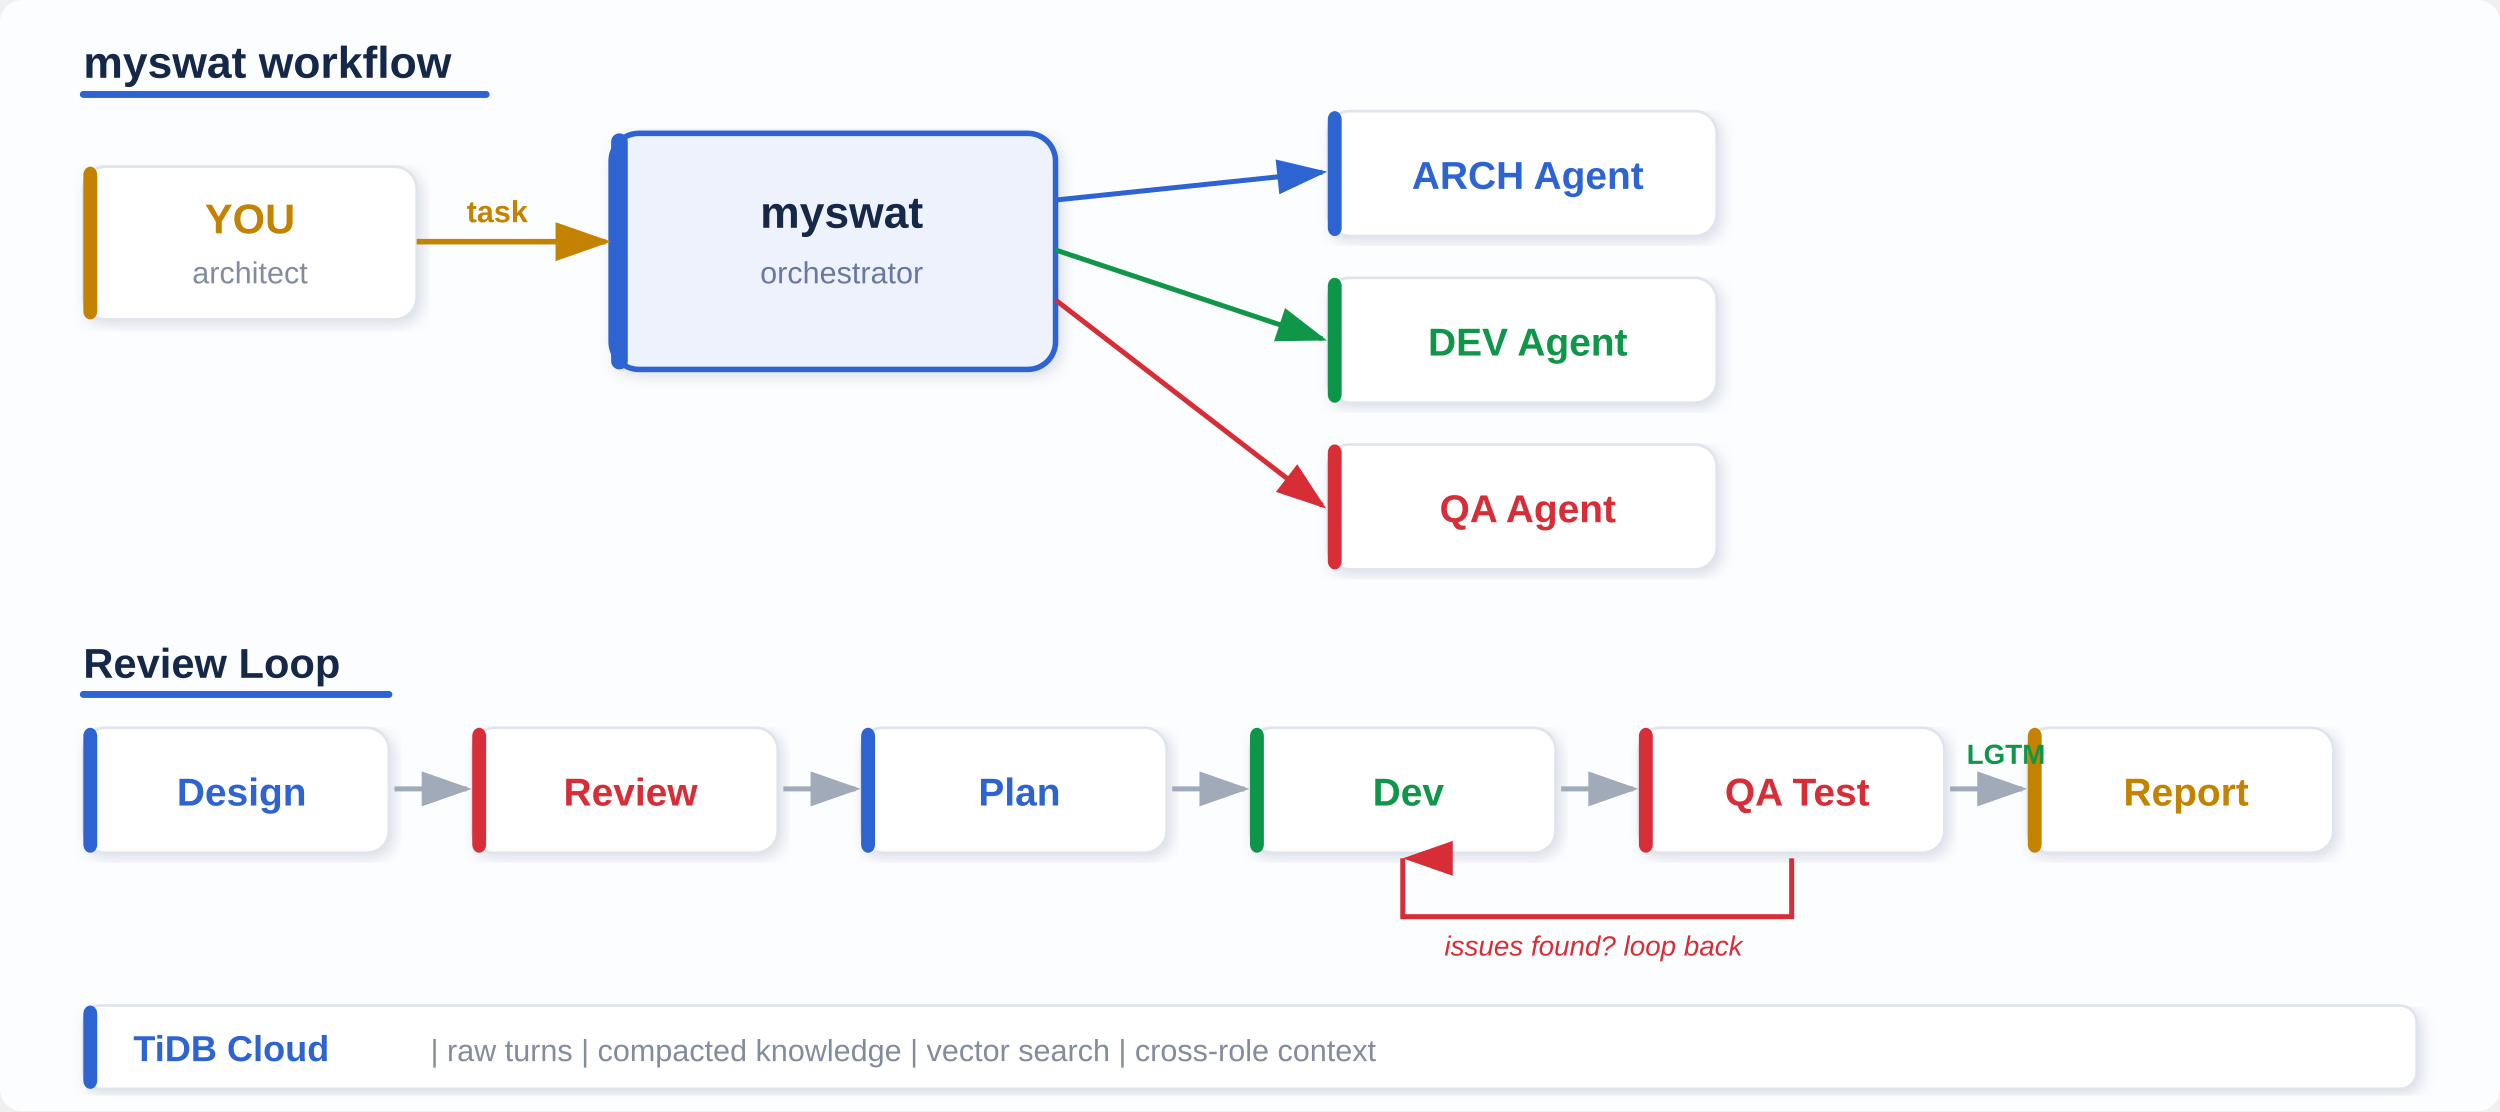
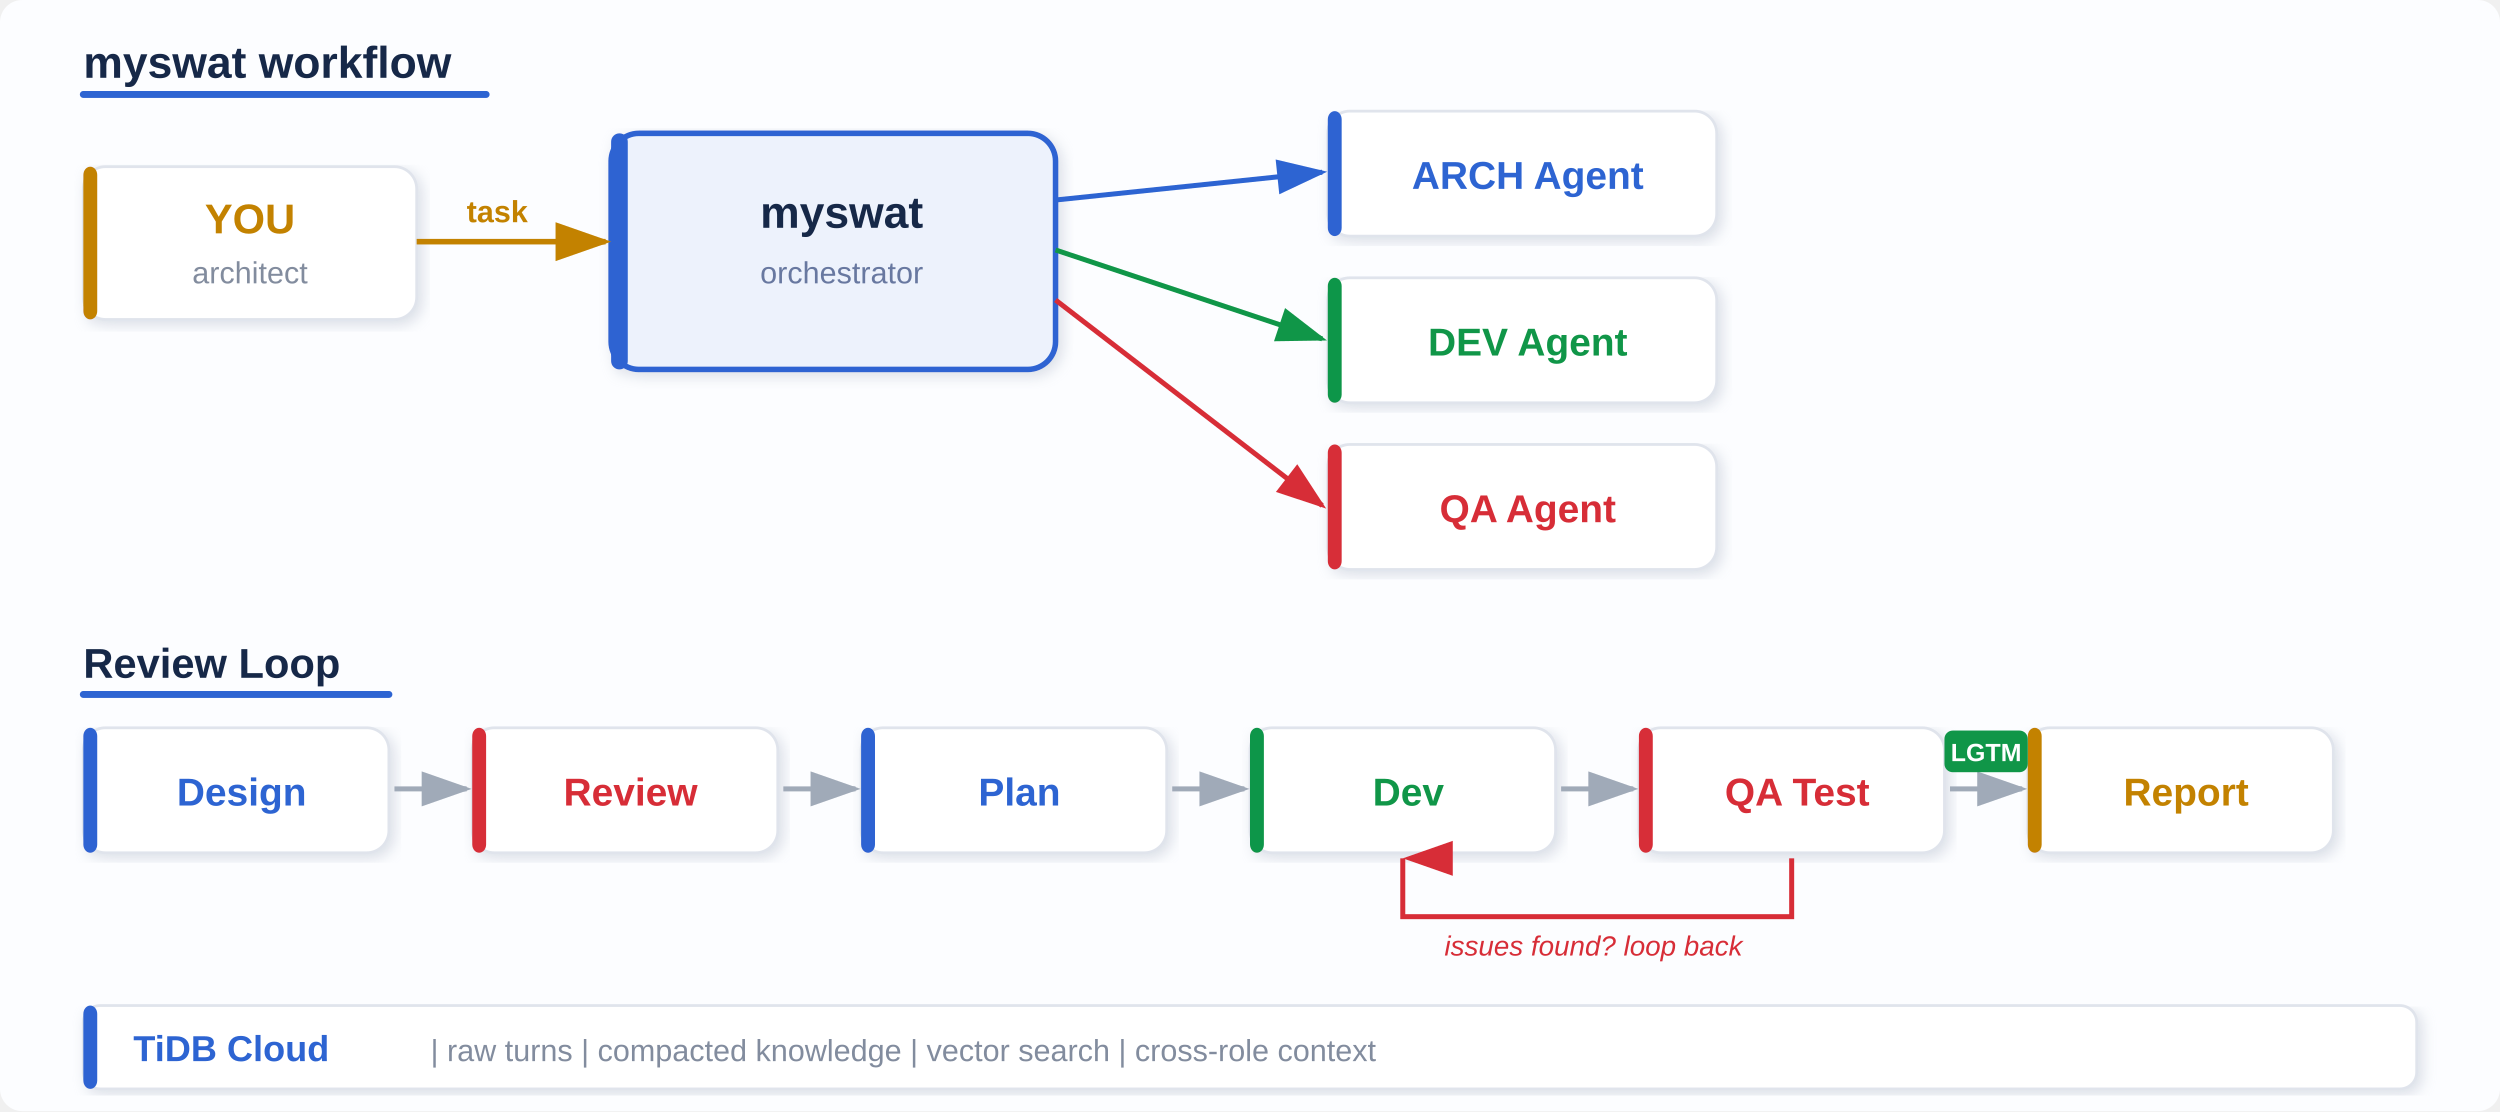
- <svg xmlns="http://www.w3.org/2000/svg" viewBox="0 0 900 400" width="900" height="400" font-family="'Segoe UI','Helvetica Neue',Arial,sans-serif">
+ <svg xmlns="http://www.w3.org/2000/svg" viewBox="0 0 900 400" width="1800" height="800" font-family="'Segoe UI','Helvetica Neue',Arial,sans-serif">
  <defs>
    <filter id="shadow" x="-4%" y="-4%" width="108%" height="112%">
      <feDropShadow dx="1.5" dy="1.5" stdDeviation="2.5" flood-color="#b0b8c8" flood-opacity="0.45" />
    </filter>
    <marker id="arrowGray" markerWidth="10" markerHeight="7" refX="9" refY="3.5" orient="auto">
      <polygon points="0 0, 10 3.5, 0 7" fill="#a0aab8" />
    </marker>
    <marker id="arrowBlue" markerWidth="10" markerHeight="7" refX="9" refY="3.5" orient="auto">
      <polygon points="0 0, 10 3.5, 0 7" fill="#2d64d2" />
    </marker>
    <marker id="arrowGreen" markerWidth="10" markerHeight="7" refX="9" refY="3.5" orient="auto">
      <polygon points="0 0, 10 3.5, 0 7" fill="#109648" />
    </marker>
    <marker id="arrowRed" markerWidth="10" markerHeight="7" refX="9" refY="3.5" orient="auto">
      <polygon points="0 0, 10 3.5, 0 7" fill="#d72d37" />
    </marker>
    <marker id="arrowGold" markerWidth="10" markerHeight="7" refX="9" refY="3.5" orient="auto">
      <polygon points="0 0, 10 3.5, 0 7" fill="#c38200" />
    </marker>
    <marker id="arrowRedUp" markerWidth="7" markerHeight="10" refX="3.5" refY="0" orient="auto">
      <polygon points="0 10, 3.5 0, 7 10" fill="#d72d37" />
    </marker>
  </defs>
  <rect width="900" height="400" rx="8" fill="#fcfdff" />
  <text x="30" y="28" font-size="16" font-weight="700" fill="#162848">myswat workflow</text>
  <line x1="30" y1="34" x2="175" y2="34" stroke="#2d64d2" stroke-width="2.5" stroke-linecap="round" />
  <g filter="url(#shadow)">
    <rect x="30" y="60" width="120" height="55" rx="8" fill="#fff" stroke="#e0e4ec" stroke-width="1" />
    <rect x="30" y="60" width="5" height="55" rx="3" fill="#c38200" />
  </g>
  <text x="90" y="84" text-anchor="middle" font-size="15" font-weight="700" fill="#c38200">YOU</text>
  <text x="90" y="102" text-anchor="middle" font-size="11" fill="#828c9e">architect</text>
  <g filter="url(#shadow)">
    <rect x="220" y="48" width="160" height="85" rx="10" fill="#edf2fc" stroke="#2d64d2" stroke-width="2" />
    <rect x="220" y="48" width="6" height="85" rx="3" fill="#2d64d2" />
  </g>
  <text x="303" y="82" text-anchor="middle" font-size="16" font-weight="700" fill="#162848">myswat</text>
  <text x="303" y="102" text-anchor="middle" font-size="11" fill="#6878a0">orchestrator</text>
  <g filter="url(#shadow)">
    <rect x="478" y="40" width="140" height="45" rx="8" fill="#fff" stroke="#e0e4ec" stroke-width="1" />
    <rect x="478" y="40" width="5" height="45" rx="3" fill="#2d64d2" />
  </g>
  <text x="550" y="68" text-anchor="middle" font-size="14" font-weight="700" fill="#2d64d2">ARCH Agent</text>
  <g filter="url(#shadow)">
    <rect x="478" y="100" width="140" height="45" rx="8" fill="#fff" stroke="#e0e4ec" stroke-width="1" />
    <rect x="478" y="100" width="5" height="45" rx="3" fill="#109648" />
  </g>
  <text x="550" y="128" text-anchor="middle" font-size="14" font-weight="700" fill="#109648">DEV Agent</text>
  <g filter="url(#shadow)">
    <rect x="478" y="160" width="140" height="45" rx="8" fill="#fff" stroke="#e0e4ec" stroke-width="1" />
    <rect x="478" y="160" width="5" height="45" rx="3" fill="#d72d37" />
  </g>
  <text x="550" y="188" text-anchor="middle" font-size="14" font-weight="700" fill="#d72d37">QA Agent</text>
  <line x1="150" y1="87" x2="218" y2="87" stroke="#c38200" stroke-width="2" marker-end="url(#arrowGold)" />
  <text x="168" y="80" font-size="11" fill="#c38200" font-weight="600">task</text>
  <line x1="380" y1="72" x2="476" y2="62" stroke="#2d64d2" stroke-width="1.8" marker-end="url(#arrowBlue)" />
  <line x1="380" y1="90" x2="476" y2="122" stroke="#109648" stroke-width="1.8" marker-end="url(#arrowGreen)" />
  <line x1="380" y1="108" x2="476" y2="182" stroke="#d72d37" stroke-width="1.8" marker-end="url(#arrowRed)" />
  <text x="30" y="244" font-size="15" font-weight="700" fill="#162848">Review Loop</text>
  <line x1="30" y1="250" x2="140" y2="250" stroke="#2d64d2" stroke-width="2.5" stroke-linecap="round" />
  <g filter="url(#shadow)">
    <rect x="30" y="262" width="110" height="45" rx="8" fill="#fff" stroke="#e0e4ec" stroke-width="1" />
    <rect x="30" y="262" width="5" height="45" rx="3" fill="#2d64d2" />
  </g>
  <text x="87" y="290" text-anchor="middle" font-size="14" font-weight="700" fill="#2d64d2">Design</text>
  <g filter="url(#shadow)">
    <rect x="170" y="262" width="110" height="45" rx="8" fill="#fff" stroke="#e0e4ec" stroke-width="1" />
    <rect x="170" y="262" width="5" height="45" rx="3" fill="#d72d37" />
  </g>
  <text x="227" y="290" text-anchor="middle" font-size="14" font-weight="700" fill="#d72d37">Review</text>
  <g filter="url(#shadow)">
    <rect x="310" y="262" width="110" height="45" rx="8" fill="#fff" stroke="#e0e4ec" stroke-width="1" />
    <rect x="310" y="262" width="5" height="45" rx="3" fill="#2d64d2" />
  </g>
  <text x="367" y="290" text-anchor="middle" font-size="14" font-weight="700" fill="#2d64d2">Plan</text>
  <g filter="url(#shadow)">
    <rect x="450" y="262" width="110" height="45" rx="8" fill="#fff" stroke="#e0e4ec" stroke-width="1" />
    <rect x="450" y="262" width="5" height="45" rx="3" fill="#109648" />
  </g>
  <text x="507" y="290" text-anchor="middle" font-size="14" font-weight="700" fill="#109648">Dev</text>
  <g filter="url(#shadow)">
    <rect x="590" y="262" width="110" height="45" rx="8" fill="#fff" stroke="#e0e4ec" stroke-width="1" />
    <rect x="590" y="262" width="5" height="45" rx="3" fill="#d72d37" />
  </g>
  <text x="647" y="290" text-anchor="middle" font-size="14" font-weight="700" fill="#d72d37">QA Test</text>
  <g filter="url(#shadow)">
    <rect x="730" y="262" width="110" height="45" rx="8" fill="#fff" stroke="#e0e4ec" stroke-width="1" />
    <rect x="730" y="262" width="5" height="45" rx="3" fill="#c38200" />
  </g>
  <text x="787" y="290" text-anchor="middle" font-size="14" font-weight="700" fill="#c38200">Report</text>
  <line x1="142" y1="284" x2="168" y2="284" stroke="#a0aab8" stroke-width="1.8" marker-end="url(#arrowGray)" />
  <line x1="282" y1="284" x2="308" y2="284" stroke="#a0aab8" stroke-width="1.8" marker-end="url(#arrowGray)" />
  <line x1="422" y1="284" x2="448" y2="284" stroke="#a0aab8" stroke-width="1.8" marker-end="url(#arrowGray)" />
  <line x1="562" y1="284" x2="588" y2="284" stroke="#a0aab8" stroke-width="1.8" marker-end="url(#arrowGray)" />
  <line x1="702" y1="284" x2="728" y2="284" stroke="#a0aab8" stroke-width="1.8" marker-end="url(#arrowGray)" />
-   <text x="708" y="275" font-size="10" font-weight="700" fill="#109648">LGTM</text>
+   <rect x="700" y="263" width="30" height="15" rx="3" fill="#109648" />
+   <text x="715" y="274" text-anchor="middle" font-size="9" font-weight="700" fill="#fff">LGTM</text>
  <polyline points="645,309 645,330 505,330 505,309" fill="none" stroke="#d72d37" stroke-width="1.8" marker-end="url(#arrowRedUp)" />
  <text x="520" y="344" font-size="10" fill="#d72d37" font-style="italic">issues found? loop back</text>
  <g filter="url(#shadow)">
    <rect x="30" y="362" width="840" height="30" rx="6" fill="#fff" stroke="#e0e4ec" stroke-width="1" />
    <rect x="30" y="362" width="5" height="30" rx="3" fill="#2d64d2" />
  </g>
  <text x="48" y="382" font-size="13" font-weight="700" fill="#2d64d2">TiDB Cloud</text>
  <text x="155" y="382" font-size="11" fill="#828c9e">|  raw turns  |  compacted knowledge  |  vector search  |  cross-role context</text>
</svg>
